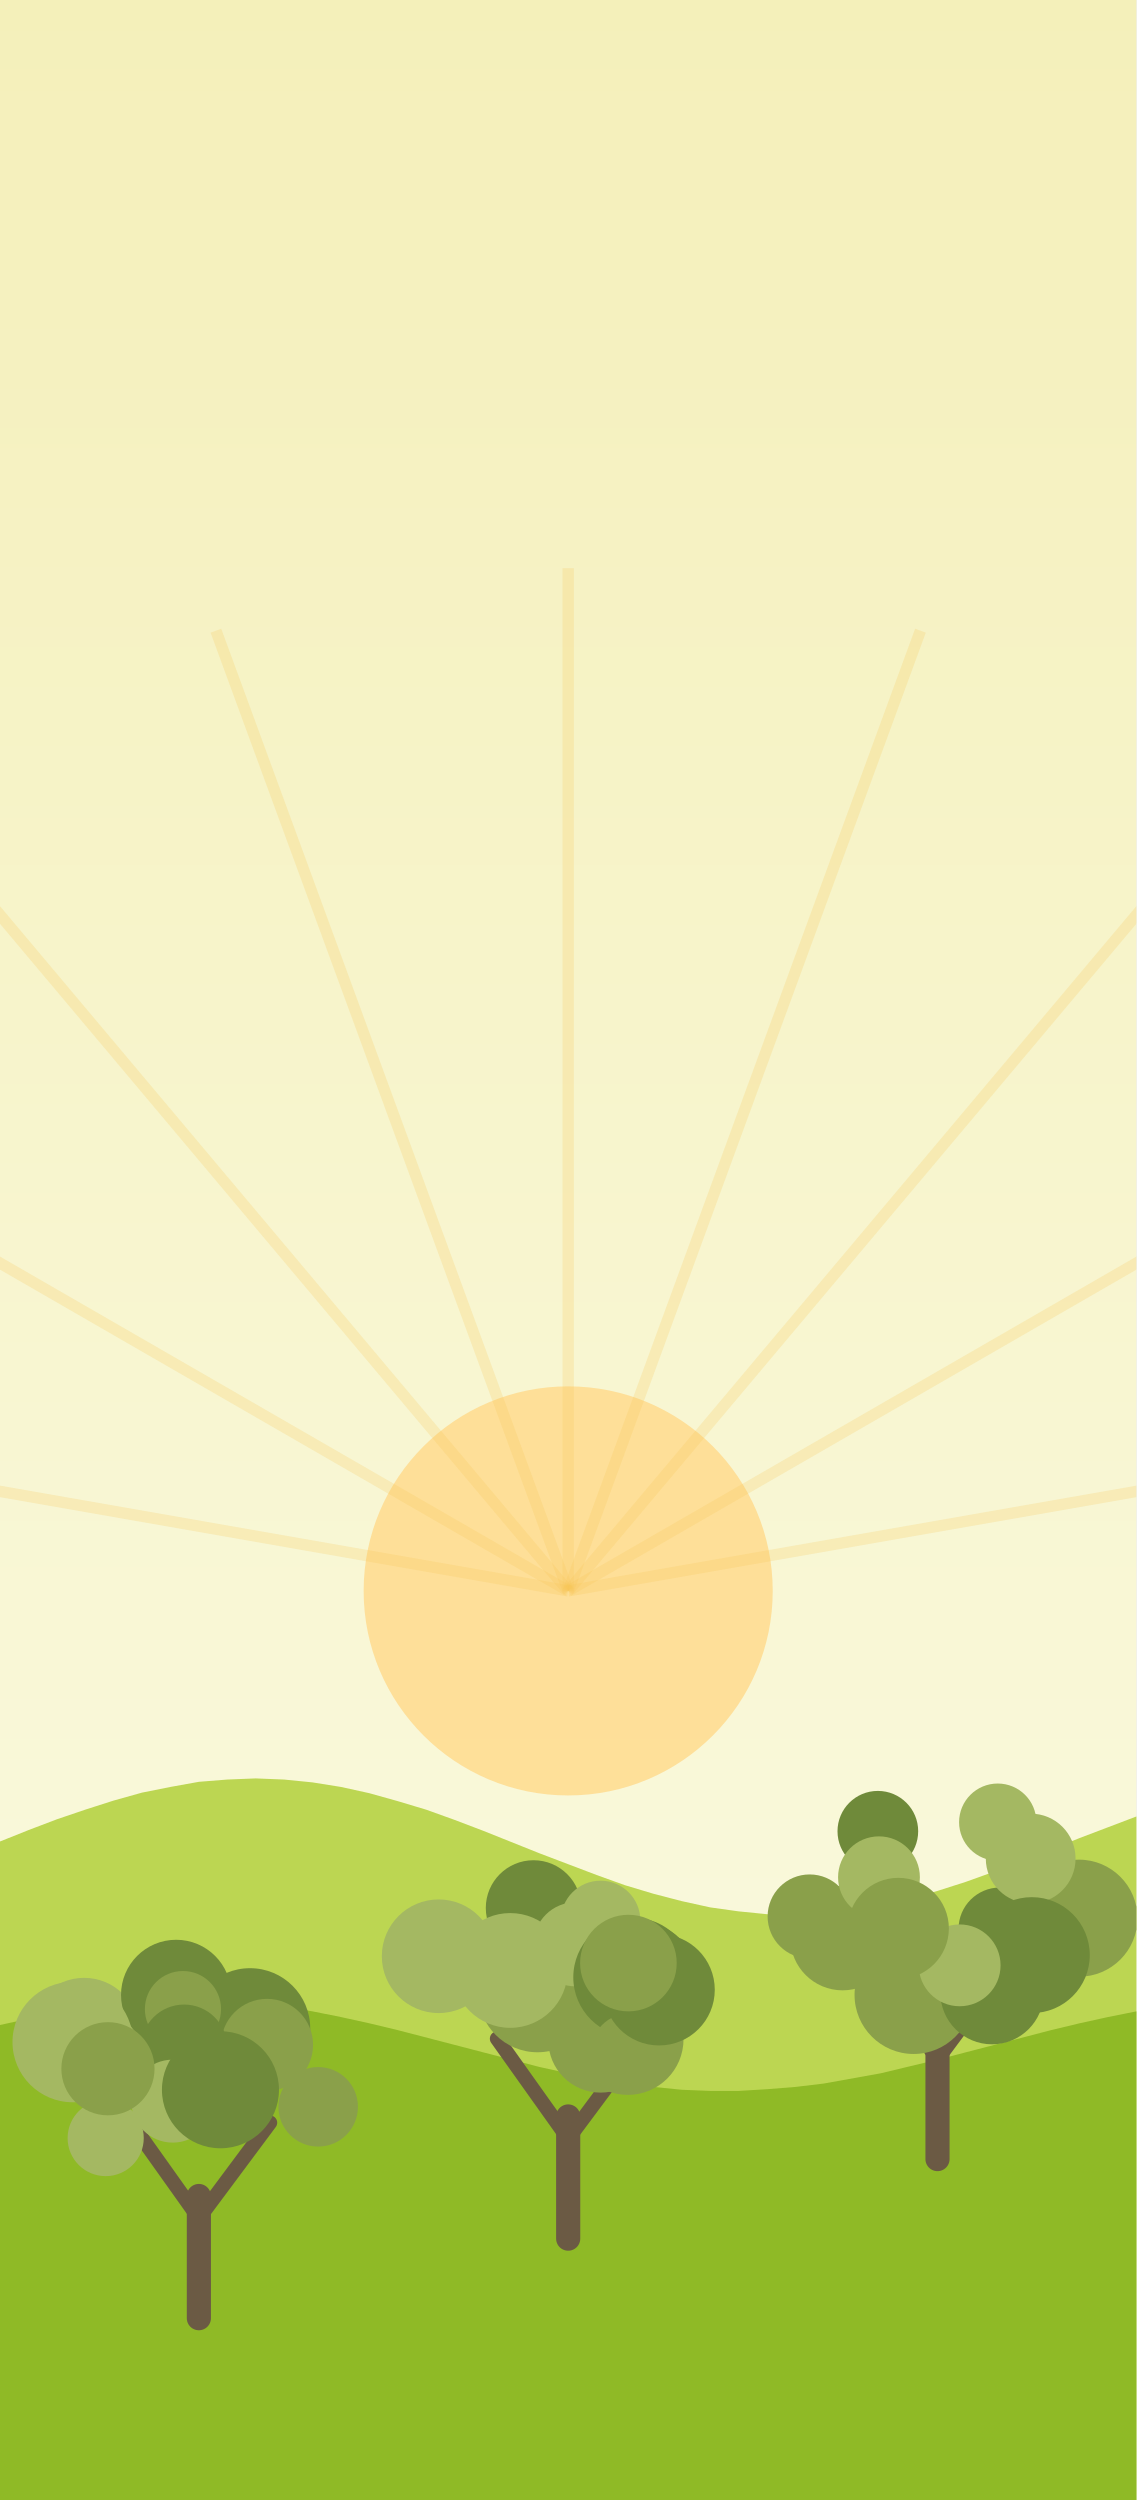
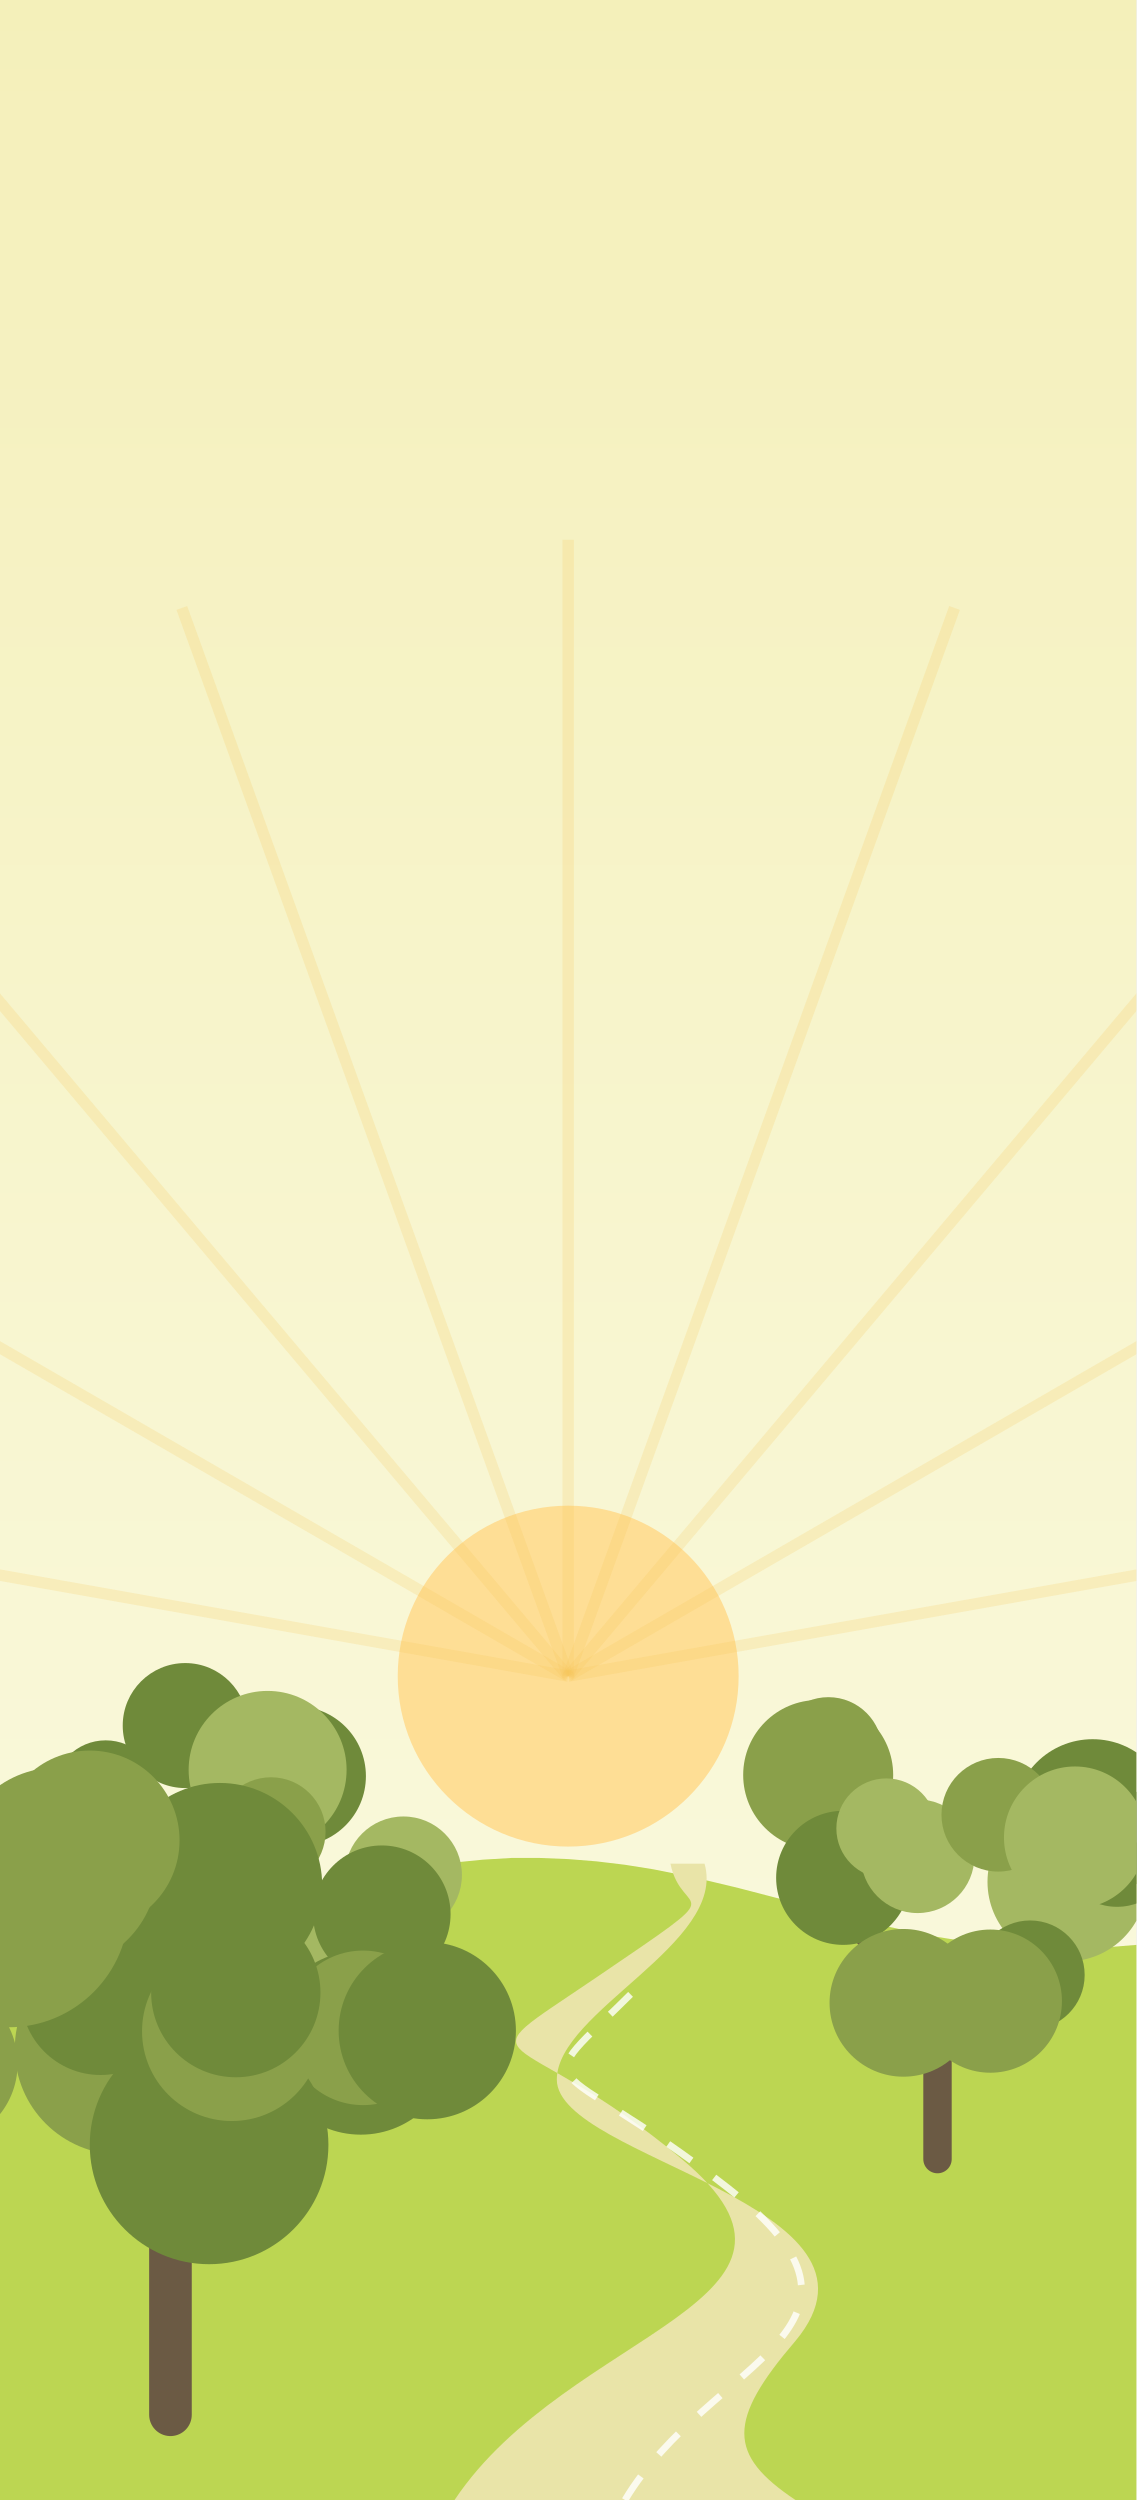
<svg xmlns="http://www.w3.org/2000/svg" viewBox="0 -80 200 440" preserveAspectRatio="xMidYMax slice">
  <defs>
-     <linearGradient id="g28" x1="0" y1="0" x2="0" y2="1">
+     <linearGradient id="g37" x1="0" y1="0" x2="0" y2="1">
      <stop offset="0" stop-color="#f4efb8" />
      <stop offset="1" stop-color="#fbfbe4" />
    </linearGradient>
  </defs>
-   <rect y="-100" width="200" height="460" fill="url(#g28)" />
-   <circle cx="100" cy="200" r="36" fill="#ffd98a" opacity="0.8" />
-   <path d="M100 200 L277 169" stroke="#f6c453" stroke-width="2" opacity="0.22" />
-   <path d="M100 200 L256 110" stroke="#f6c453" stroke-width="2" opacity="0.22" />
-   <path d="M100 200 L216 62" stroke="#f6c453" stroke-width="2" opacity="0.22" />
-   <path d="M100 200 L162 31" stroke="#f6c453" stroke-width="2" opacity="0.22" />
-   <path d="M100 200 L100 20" stroke="#f6c453" stroke-width="2" opacity="0.22" />
-   <path d="M100 200 L38 31" stroke="#f6c453" stroke-width="2" opacity="0.22" />
-   <path d="M100 200 L-16 62" stroke="#f6c453" stroke-width="2" opacity="0.22" />
-   <path d="M100 200 L-56 110" stroke="#f6c453" stroke-width="2" opacity="0.22" />
-   <path d="M100 200 L-77 169" stroke="#f6c453" stroke-width="2" opacity="0.22" />
-   <path d="M-5 360 L-5 245 L-5 246.1 L0 244.1 L5 242.1 L10 240.2 L15 238.5 L20 236.9 L25 235.5 L30 234.5 L35 233.6 L40 233.2 L45 233.0 L50 233.2 L55 233.7 L60 234.5 L65 235.6 L70 237.0 L75 238.5 L80 240.3 L85 242.2 L90 244.2 L95 246.2 L100 248.1 L105 250.0 L110 251.8 L115 253.3 L120 254.6 L125 255.7 L130 256.4 L135 256.9 L140 257.0 L145 256.8 L150 256.2 L155 255.4 L160 254.2 L165 252.8 L170 251.2 L175 249.4 L180 247.5 L185 245.5 L190 243.5 L195 241.6 L200 239.7 L205 238.0 L205 360Z" fill="#bcd652" opacity="1" />
-   <path d="M-5 360 L-5 280 L-5 277.7 L0 276.4 L5 275.3 L10 274.3 L15 273.4 L20 272.8 L25 272.3 L30 272.0 L35 272.0 L40 272.2 L45 272.6 L50 273.2 L55 274.0 L60 275.0 L65 276.1 L70 277.3 L75 278.6 L80 279.9 L85 281.2 L90 282.5 L95 283.8 L100 284.9 L105 285.9 L110 286.7 L115 287.3 L120 287.8 L125 288.0 L130 288.0 L135 287.7 L140 287.3 L145 286.7 L150 285.8 L155 284.9 L160 283.7 L165 282.5 L170 281.2 L175 279.9 L180 278.6 L185 277.3 L190 276.1 L195 275.0 L200 274.0 L205 273.2 L205 360Z" fill="#8fba26" opacity="1" />
-   <path d="M35 328 L35 306.495" stroke="#6b5a44" stroke-width="4.25" stroke-linecap="round" />
-   <path d="M35 310.405 L22.488 292.81" transform="translate(0,0)" stroke="#6b5a44" stroke-width="2.55" stroke-linecap="round" fill="none" />
-   <path d="M35 310.405 L47.512 293.592" stroke="#6b5a44" stroke-width="2.55" stroke-linecap="round" />
-   <circle cx="13.9" cy="279.4" r="9.7" fill="#8aa04a" />
-   <circle cx="44.0" cy="277.0" r="10.6" fill="#6f8a3a" />
-   <circle cx="14.8" cy="277.8" r="9.7" fill="#a4b862" />
-   <circle cx="47.0" cy="279.9" r="8.1" fill="#8aa04a" />
-   <circle cx="31.0" cy="271.1" r="9.7" fill="#6f8a3a" />
-   <circle cx="18.6" cy="296.3" r="6.7" fill="#a4b862" />
-   <circle cx="32.2" cy="273.6" r="6.7" fill="#8aa04a" />
-   <circle cx="32.4" cy="280.4" r="7.6" fill="#6f8a3a" />
-   <circle cx="30.4" cy="289.8" r="7.3" fill="#a4b862" />
-   <circle cx="56.0" cy="290.8" r="7.0" fill="#8aa04a" />
-   <circle cx="38.8" cy="287.8" r="10.3" fill="#6f8a3a" />
-   <circle cx="12.8" cy="279.4" r="10.6" fill="#a4b862" />
-   <circle cx="19.0" cy="284.1" r="8.2" fill="#8aa04a" />
-   <path d="M100 314 L100 292.495" stroke="#6b5a44" stroke-width="4.25" stroke-linecap="round" />
-   <path d="M100 296.405 L87.488 278.81" transform="translate(0,0)" stroke="#6b5a44" stroke-width="2.55" stroke-linecap="round" fill="none" />
-   <path d="M100 296.405 L112.512 279.592" stroke="#6b5a44" stroke-width="2.55" stroke-linecap="round" />
-   <circle cx="110.5" cy="278.9" r="9.8" fill="#8aa04a" />
-   <circle cx="93.9" cy="255.8" r="8.4" fill="#6f8a3a" />
-   <circle cx="105.7" cy="258.0" r="7.0" fill="#a4b862" />
-   <circle cx="94.6" cy="270.8" r="10.4" fill="#8aa04a" />
-   <circle cx="113.9" cy="266.6" r="7.9" fill="#6f8a3a" />
-   <circle cx="101.3" cy="262.2" r="7.4" fill="#a4b862" />
-   <circle cx="105.7" cy="279.1" r="9.2" fill="#8aa04a" />
-   <circle cx="111.4" cy="268.0" r="10.5" fill="#6f8a3a" />
-   <circle cx="77.2" cy="264.3" r="10.0" fill="#a4b862" />
-   <circle cx="111.0" cy="281.4" r="7.1" fill="#8aa04a" />
-   <circle cx="116.0" cy="270.2" r="9.8" fill="#6f8a3a" />
-   <circle cx="89.8" cy="266.8" r="10.1" fill="#a4b862" />
-   <circle cx="110.6" cy="265.5" r="8.5" fill="#8aa04a" />
-   <path d="M165 300 L165 278.495" stroke="#6b5a44" stroke-width="4.25" stroke-linecap="round" />
-   <path d="M165 282.405 L152.488 264.81" transform="translate(0,0)" stroke="#6b5a44" stroke-width="2.55" stroke-linecap="round" fill="none" />
-   <path d="M165 282.405 L177.512 265.592" stroke="#6b5a44" stroke-width="2.55" stroke-linecap="round" />
-   <circle cx="189.9" cy="257.6" r="10.3" fill="#8aa04a" />
-   <circle cx="176.0" cy="259.5" r="7.3" fill="#6f8a3a" />
-   <circle cx="181.4" cy="247.1" r="7.9" fill="#a4b862" />
-   <circle cx="142.5" cy="257.3" r="7.4" fill="#8aa04a" />
-   <circle cx="154.5" cy="242.3" r="7.1" fill="#6f8a3a" />
-   <circle cx="175.6" cy="240.7" r="6.8" fill="#a4b862" />
-   <circle cx="148.3" cy="261.1" r="9.2" fill="#8aa04a" />
-   <circle cx="181.6" cy="264.1" r="10.2" fill="#6f8a3a" />
-   <circle cx="154.7" cy="250.4" r="7.2" fill="#a4b862" />
-   <circle cx="160.8" cy="271.1" r="10.4" fill="#8aa04a" />
-   <circle cx="174.6" cy="270.7" r="9.1" fill="#6f8a3a" />
-   <circle cx="168.9" cy="265.9" r="7.2" fill="#a4b862" />
-   <circle cx="158.1" cy="259.4" r="8.9" fill="#8aa04a" />
+   <rect y="-100" width="200" height="460" fill="url(#g37)" />
+   <circle cx="100" cy="215" r="30" fill="#ffd98a" opacity="0.85" />
+   <path d="M100 215 L297 180" stroke="#f6c453" stroke-width="2" opacity="0.2" />
+   <path d="M100 215 L273 115" stroke="#f6c453" stroke-width="2" opacity="0.2" />
+   <path d="M100 215 L229 62" stroke="#f6c453" stroke-width="2" opacity="0.2" />
+   <path d="M100 215 L168 27" stroke="#f6c453" stroke-width="2" opacity="0.2" />
+   <path d="M100 215 L100 15" stroke="#f6c453" stroke-width="2" opacity="0.2" />
+   <path d="M100 215 L32 27" stroke="#f6c453" stroke-width="2" opacity="0.2" />
+   <path d="M100 215 L-29 62" stroke="#f6c453" stroke-width="2" opacity="0.2" />
+   <path d="M100 215 L-73 115" stroke="#f6c453" stroke-width="2" opacity="0.2" />
+   <path d="M100 215 L-97 180" stroke="#f6c453" stroke-width="2" opacity="0.2" />
+   <path d="M-5 360 L-5 255 L-5 262.9 L0 263.0 L5 262.8 L10 262.5 L15 261.9 L20 261.1 L25 260.2 L30 259.1 L35 257.9 L40 256.6 L45 255.3 L50 253.9 L55 252.6 L60 251.4 L65 250.3 L70 249.3 L75 248.4 L80 247.8 L85 247.3 L90 247.0 L95 247.0 L100 247.2 L105 247.6 L110 248.2 L115 249.0 L120 250.0 L125 251.1 L130 252.3 L135 253.6 L140 254.9 L145 256.3 L150 257.5 L155 258.8 L160 259.9 L165 260.9 L170 261.7 L175 262.3 L180 262.8 L185 263.0 L190 263.0 L195 262.7 L200 262.3 L205 261.7 L205 360Z" fill="#bcd652" opacity="1" />
+   <path d="M80 360 C100 330 150 325 120 300 S80 285 105 268 S120 258 118 248 L124 248 C128 262 98 274 98 286 C98 300 160 308 140 332 C128 346 128 352 140 360Z" fill="#e9e4a8" />
+   <path d="M110 360 C125 335 160 330 128 305 S92 290 112 270" stroke="#fff" stroke-width="1.2" stroke-dasharray="5 5" fill="none" opacity=".8" />
+   <path d="M40 300 L40 274.7" stroke="#6b5a44" stroke-width="5.0" stroke-linecap="round" />
+   <path d="M40 279.3 L25.28 258.6" transform="translate(0,0)" stroke="#6b5a44" stroke-width="3.0" stroke-linecap="round" fill="none" />
+   <path d="M40 279.3 L54.72 259.52" stroke="#6b5a44" stroke-width="3.0" stroke-linecap="round" />
+   <circle cx="41.9" cy="267.1" r="10.9" fill="#8aa04a" />
+   <circle cx="18.6" cy="235.5" r="9.2" fill="#6f8a3a" />
+   <circle cx="71.0" cy="250.0" r="10.3" fill="#a4b862" />
+   <circle cx="43.4" cy="273.8" r="11.4" fill="#8aa04a" />
+   <circle cx="52.1" cy="232.6" r="12.3" fill="#6f8a3a" />
+   <circle cx="55.8" cy="264.8" r="13.6" fill="#a4b862" />
+   <circle cx="11.0" cy="244.8" r="12.5" fill="#8aa04a" />
+   <circle cx="67.2" cy="256.9" r="12.1" fill="#6f8a3a" />
+   <circle cx="38.1" cy="252.3" r="13.5" fill="#a4b862" />
+   <circle cx="11.6" cy="251.8" r="13.6" fill="#8aa04a" />
+   <circle cx="32.6" cy="223.7" r="11.0" fill="#6f8a3a" />
+   <circle cx="47.1" cy="231.5" r="13.9" fill="#a4b862" />
+   <circle cx="47.7" cy="242.4" r="9.6" fill="#8aa04a" />
+   <path d="M165 300 L165 274.7" stroke="#6b5a44" stroke-width="5.0" stroke-linecap="round" />
+   <path d="M165 279.3 L150.28 258.6" transform="translate(0,0)" stroke="#6b5a44" stroke-width="3.0" stroke-linecap="round" fill="none" />
+   <path d="M165 279.3 L179.72 259.52" stroke="#6b5a44" stroke-width="3.0" stroke-linecap="round" />
+   <circle cx="144.0" cy="232.4" r="13.2" fill="#8aa04a" />
+   <circle cx="192.3" cy="240.0" r="13.9" fill="#6f8a3a" />
+   <circle cx="187.8" cy="251.2" r="14.0" fill="#a4b862" />
+   <circle cx="145.8" cy="228.2" r="9.5" fill="#8aa04a" />
+   <circle cx="148.4" cy="250.5" r="11.8" fill="#6f8a3a" />
+   <circle cx="161.5" cy="246.7" r="10.0" fill="#a4b862" />
+   <circle cx="159.0" cy="272.5" r="13.0" fill="#8aa04a" />
+   <circle cx="181.3" cy="267.6" r="9.6" fill="#6f8a3a" />
+   <circle cx="156.0" cy="241.8" r="8.8" fill="#a4b862" />
+   <circle cx="175.7" cy="239.4" r="10.0" fill="#8aa04a" />
+   <circle cx="196.6" cy="245.2" r="10.4" fill="#6f8a3a" />
+   <circle cx="189.2" cy="243.4" r="12.5" fill="#a4b862" />
+   <circle cx="174.3" cy="272.2" r="12.6" fill="#8aa04a" />
+   <path d="M30 345 L30 307.05" stroke="#6b5a44" stroke-width="7.5" stroke-linecap="round" />
+   <path d="M30 313.95 L7.92 282.9" transform="translate(0,0)" stroke="#6b5a44" stroke-width="4.5" stroke-linecap="round" fill="none" />
+   <path d="M30 313.95 L52.08 284.28" stroke="#6b5a44" stroke-width="4.5" stroke-linecap="round" />
+   <circle cx="21.2" cy="280.6" r="18.6" fill="#8aa04a" />
+   <circle cx="63.5" cy="279.5" r="16.2" fill="#6f8a3a" />
+   <circle cx="63.9" cy="276.9" r="13.6" fill="#8aa04a" />
+   <circle cx="17.7" cy="271.2" r="14.0" fill="#6f8a3a" />
+   <circle cx="-11.2" cy="283.2" r="14.3" fill="#8aa04a" />
+   <circle cx="36.8" cy="297.5" r="21.0" fill="#6f8a3a" />
+   <circle cx="1.5" cy="255.6" r="21.2" fill="#8aa04a" />
+   <circle cx="75.2" cy="277.4" r="15.6" fill="#6f8a3a" />
+   <circle cx="40.8" cy="277.5" r="15.8" fill="#8aa04a" />
+   <circle cx="38.7" cy="251.8" r="18.0" fill="#6f8a3a" />
+   <circle cx="10.0" cy="248.8" r="17.7" fill="#8aa04a" />
+   <circle cx="41.5" cy="270.7" r="14.9" fill="#6f8a3a" />
+   <circle cx="15.8" cy="243.9" r="15.8" fill="#8aa04a" />
</svg>
